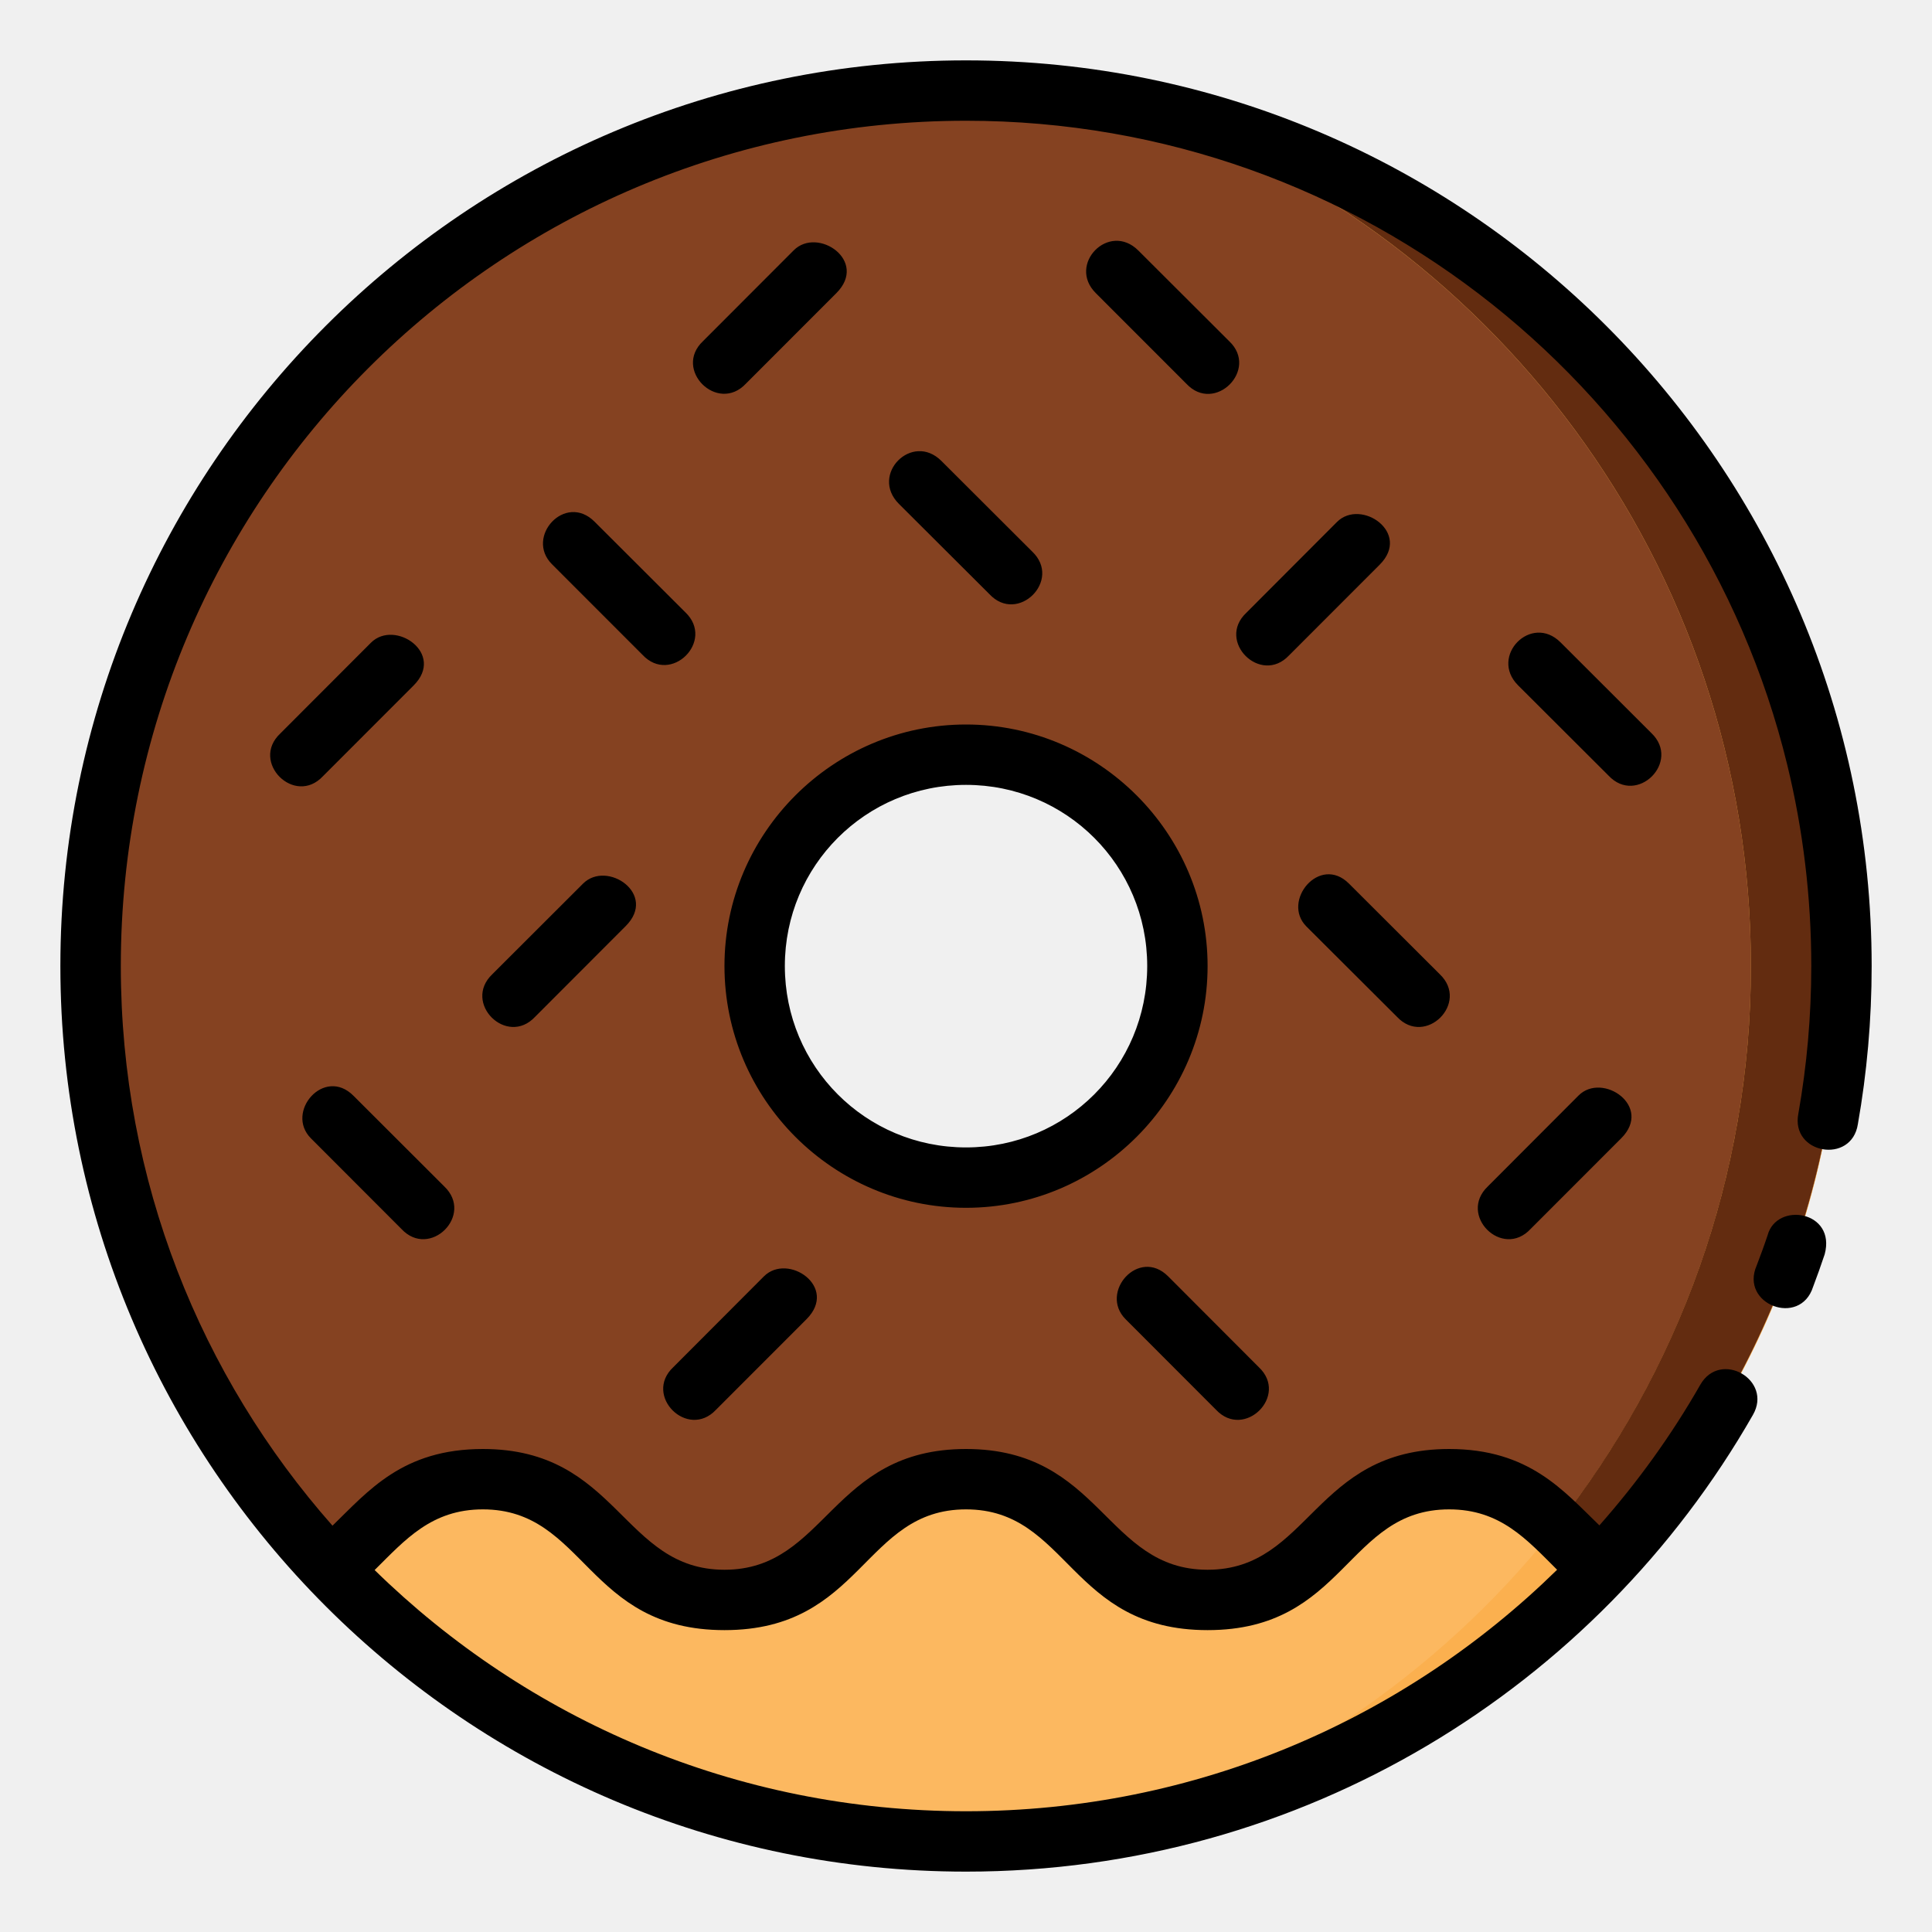
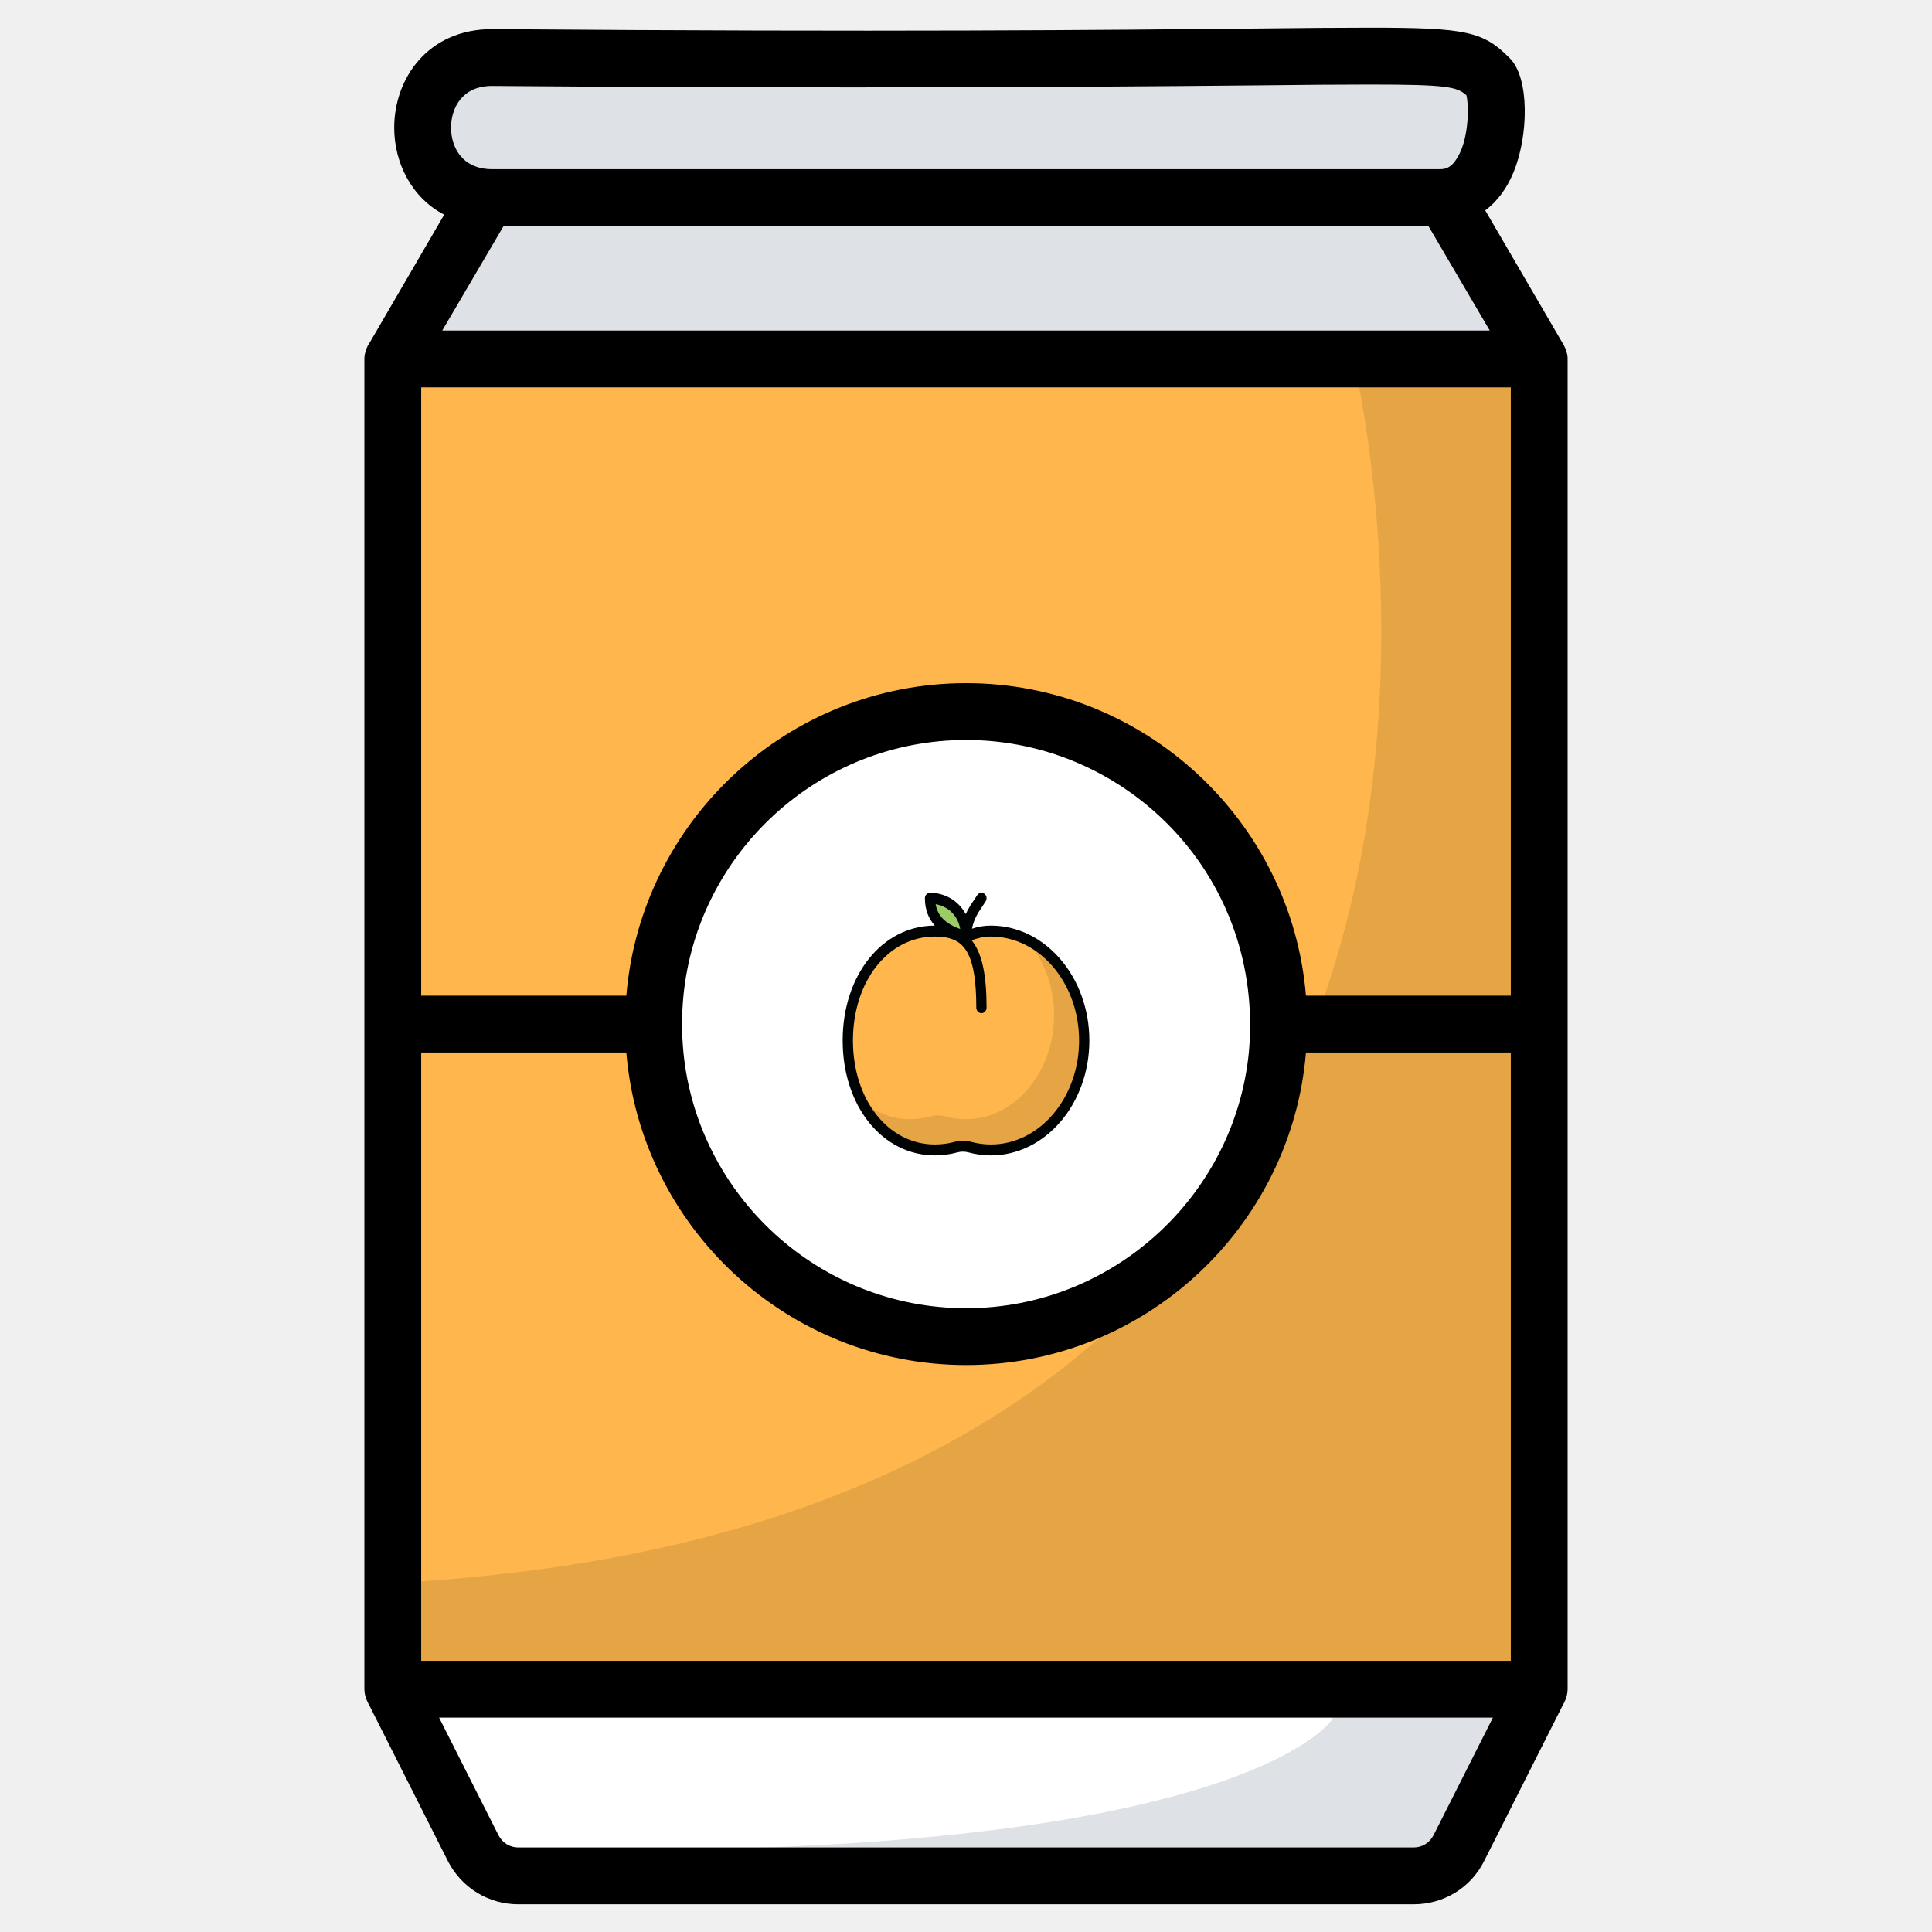
- <svg xmlns="http://www.w3.org/2000/svg" width="100%" height="100%" viewBox="0 0 64 64" version="1.1" xml:space="preserve" style="fill-rule:evenodd;clip-rule:evenodd;stroke-linejoin:round;stroke-miterlimit:2;">
-   <g transform="matrix(1,0,0,1,0,-1058.54)">
-     <path d="M32.001,1061.54C15.984,1061.54 3,1074.52 3,1090.54C3,1106.56 15.984,1119.54 32.001,1119.54C48.017,1119.54 61.001,1106.56 61.001,1090.54C61.001,1074.52 48.017,1061.54 32.001,1061.54ZM32.001,1083.54C32.001,1083.54 32.001,1083.54 32.001,1083.54C35.841,1083.54 39.001,1086.7 39.001,1090.54C39.001,1090.54 39.001,1090.54 39.001,1090.54C39.001,1094.38 35.841,1097.54 32.001,1097.54C32.001,1097.54 32.001,1097.54 32.001,1097.54C28.16,1097.54 25,1094.38 25,1090.54C25,1090.54 25,1090.54 25,1090.54C25,1086.7 28.16,1083.54 32.001,1083.54Z" style="fill:rgb(252,184,96);fill-rule:nonzero;" />
-     <path d="M32.001,1061.54C15.984,1061.54 3,1074.52 3,1090.54C3.015,1097.96 5.872,1105.1 10.988,1110.48C12.453,1109.29 13.351,1107.54 16,1107.54C20,1107.54 20,1111.54 24,1111.54C28.001,1111.54 28.001,1107.54 32.001,1107.54C36.001,1107.54 36.001,1111.54 40.001,1111.54C44.001,1111.54 44.001,1107.54 48.001,1107.54C50.66,1107.54 51.555,1109.31 53.028,1110.49C58.142,1105.11 60.996,1097.97 61.001,1090.54C61.001,1074.52 48.017,1061.54 32.001,1061.54ZM32.001,1083.54C32.001,1083.54 32.001,1083.54 32.001,1083.54C35.841,1083.54 39.001,1086.7 39.001,1090.54C39.001,1090.54 39.001,1090.54 39.001,1090.54C39.001,1094.38 35.841,1097.54 32.001,1097.54C32.001,1097.54 32.001,1097.54 32.001,1097.54C28.16,1097.54 25,1094.38 25,1090.54C25,1090.54 25,1090.54 25,1090.54C25,1086.7 28.16,1083.54 32.001,1083.54Z" style="fill:rgb(133,66,33);fill-rule:nonzero;" />
-     <path d="M37.343,1062.04C49.33,1065.97 58.001,1077.25 58.001,1090.54C58.001,1103.84 49.33,1115.11 37.343,1119.04C50.806,1116.53 61.001,1104.73 61.001,1090.54C61.001,1076.35 50.806,1064.55 37.343,1062.04Z" style="fill:rgb(251,176,79);fill-rule:nonzero;" />
-     <path d="M37.35,1062.04C49.334,1065.97 58.001,1077.25 58.001,1090.54C58.001,1097.55 55.587,1103.99 51.554,1109.1C52.042,1109.57 52.499,1110.07 53.028,1110.49C58.142,1105.11 60.996,1097.97 61.001,1090.54C61.001,1076.35 50.81,1064.55 37.35,1062.04Z" style="fill:rgb(99,44,16);fill-rule:nonzero;" />
-     <path d="M32.001,1060.54C15.444,1060.54 2,1073.99 2,1090.54C2,1107.1 15.444,1120.54 32.001,1120.54C43.153,1120.54 52.9,1114.45 58.068,1105.41C58.733,1104.25 56.991,1103.25 56.325,1104.41C55.372,1106.08 54.246,1107.64 52.982,1109.07C51.797,1107.93 50.661,1106.54 48.005,1106.54C43.521,1106.54 43.389,1110.54 40.003,1110.54C36.616,1110.54 36.485,1106.54 32.001,1106.54C27.517,1106.54 27.385,1110.54 23.999,1110.54C20.612,1110.54 20.48,1106.54 15.996,1106.54C13.336,1106.54 12.201,1107.93 11.014,1109.08C6.652,1104.14 4.002,1097.66 4.002,1090.54C4.002,1075.07 16.525,1062.54 32.001,1062.54C45.181,1062.54 56.221,1071.63 59.206,1083.88C59.726,1086.02 60.001,1088.25 60.001,1090.54C60.001,1092.21 59.853,1093.84 59.573,1095.43C59.309,1096.77 61.338,1097.12 61.544,1095.78C61.844,1094.08 62.001,1092.33 62.001,1090.54C62.001,1073.99 48.558,1060.54 32.001,1060.54L32.001,1060.54ZM26.295,1066.83L23.289,1069.84C22.288,1070.78 23.768,1072.25 24.708,1071.25L27.706,1068.25C28.772,1067.18 27.088,1066.04 26.295,1066.83ZM36.3,1068.25L39.298,1071.25C40.237,1072.26 41.717,1070.78 40.716,1069.84L37.71,1066.84C36.739,1065.87 35.343,1067.3 36.3,1068.25ZM29.776,1075.23L32.774,1078.22C33.713,1079.23 35.194,1077.76 34.192,1076.81L31.186,1073.81C30.215,1072.84 28.808,1074.26 29.776,1075.23ZM18.284,1077.23L21.282,1080.23C22.221,1081.24 23.701,1079.77 22.7,1078.82L19.694,1075.82C18.722,1074.85 17.384,1076.33 18.284,1077.23ZM44.29,1075.83L41.286,1078.84C40.284,1079.78 41.763,1081.25 42.702,1080.25L45.7,1077.25C46.766,1076.19 45.083,1075.04 44.29,1075.83ZM50.286,1081.24L53.282,1084.23C54.222,1085.24 55.702,1083.77 54.7,1082.82L51.696,1079.82C50.725,1078.85 49.329,1080.28 50.286,1081.24ZM12.289,1079.83L9.283,1082.84C8.282,1083.78 9.762,1085.26 10.701,1084.25L13.699,1081.25C14.765,1080.19 13.082,1079.04 12.289,1079.83ZM32.001,1082.54C27.594,1082.54 23.999,1086.14 23.999,1090.54C23.999,1094.95 27.594,1098.55 32.001,1098.55C36.407,1098.55 40.003,1094.95 40.003,1090.54C40.003,1086.14 36.407,1082.54 32.001,1082.54ZM32.001,1084.54C35.326,1084.54 38.003,1087.22 38.003,1090.54C38.003,1093.87 35.326,1096.55 32.001,1096.55C28.675,1096.55 25.999,1093.87 25.999,1090.54C25.999,1087.22 28.675,1084.54 32.001,1084.54ZM19.315,1087.81L16.311,1090.81C15.309,1091.76 16.79,1093.23 17.729,1092.22L20.725,1089.22C21.792,1088.16 20.107,1087.02 19.315,1087.81ZM43.276,1089.23L46.274,1092.22C47.214,1093.23 48.694,1091.76 47.692,1090.81L44.686,1087.81C43.716,1086.84 42.441,1088.39 43.276,1089.23ZM10.301,1096.25L13.297,1099.25C14.236,1100.26 15.717,1098.79 14.715,1097.84L11.711,1094.84C10.739,1093.86 9.431,1095.38 10.301,1096.25ZM52.292,1094.83L49.288,1097.84C48.287,1098.79 49.765,1100.26 50.704,1099.25L53.702,1096.25C54.768,1095.19 53.084,1094.04 52.292,1094.83ZM58.554,1099.46C58.441,1099.8 58.318,1100.13 58.193,1100.46C57.622,1101.75 59.632,1102.51 60.06,1101.17C60.194,1100.82 60.324,1100.45 60.445,1100.09C60.832,1098.65 58.853,1098.34 58.554,1099.46L58.554,1099.46ZM25.307,1100.82L22.303,1103.83C21.302,1104.77 22.78,1106.24 23.719,1105.24L26.717,1102.24C27.783,1101.17 26.101,1100.03 25.307,1100.82ZM37.286,1102.24L40.282,1105.24C41.221,1106.24 42.702,1104.77 41.7,1103.83L38.696,1100.82C37.725,1099.85 36.4,1101.35 37.286,1102.24ZM15.996,1108.54C19.395,1108.54 19.426,1112.54 23.999,1112.54C28.571,1112.54 28.602,1108.54 32.001,1108.54C35.399,1108.54 35.431,1112.54 40.003,1112.54C44.575,1112.54 44.606,1108.54 48.005,1108.54C49.705,1108.54 50.575,1109.54 51.581,1110.54C46.534,1115.49 39.632,1118.54 32.001,1118.54C24.368,1118.54 17.459,1115.49 12.41,1110.55C13.42,1109.55 14.291,1108.54 15.996,1108.54Z" style="fill-rule:nonzero;" />
+ <svg xmlns="http://www.w3.org/2000/svg" width="100%" height="100%" viewBox="0 0 68 68" version="1.1" xml:space="preserve" style="fill-rule:evenodd;clip-rule:evenodd;stroke-linejoin:round;stroke-miterlimit:2;">
+   <path d="M16.657,65.05L13.825,59.452L54.176,59.452L51.343,65.05C51.041,65.648 50.428,66.025 49.757,66.025L18.243,66.025C17.573,66.025 16.96,65.648 16.657,65.05Z" style="fill:white;fill-rule:nonzero;" />
+   <path d="M54.179,59.456L51.339,65.046C51.039,65.646 50.429,66.026 49.759,66.026L18.239,66.026C17.569,66.026 16.959,65.646 16.659,65.046C43.579,65.796 46.889,60.516 46.889,60.516L46.549,59.456L54.179,59.456Z" style="fill:rgb(222,225,230);fill-rule:nonzero;" />
+   <rect x="13.825" y="12.639" width="40.351" height="46.813" style="fill:rgb(255,183,77);" />
+   <path d="M54.179,12.636L54.179,59.456L13.829,59.456L13.829,55.716C57.649,53.396 47.629,12.636 47.629,12.636L54.179,12.636Z" style="fill:rgb(230,165,69);fill-rule:nonzero;" />
+   <path d="M17.151,6.955L13.825,12.639L54.176,12.639L50.85,6.955L17.151,6.955Z" style="fill:rgb(222,225,230);fill-rule:nonzero;" />
+   <path d="M50.681,6.955L17.32,6.955C14.058,6.955 14.061,2.025 17.32,2.025C51.727,2.298 51.068,1.376 52.42,2.75C52.871,3.194 52.889,6.955 50.681,6.955Z" style="fill:rgb(222,225,230);fill-rule:nonzero;" />
+   <path d="M13.825,36.045L54.176,36.045" style="fill:none;fill-rule:nonzero;" />
+   <circle cx="34" cy="36.045" r="11" style="fill:white;" />
+   <path d="M55.135,12.385C55.115,12.305 55.075,12.215 55.035,12.135C55.025,12.105 55.005,12.085 54.985,12.055L52.275,7.405C52.695,7.095 53.035,6.635 53.275,6.055C53.795,4.785 53.845,2.745 53.135,2.045C52.205,1.105 51.605,0.975 48.205,0.975C47.185,0.975 45.865,0.985 44.165,1.005C39.145,1.055 31.115,1.135 17.325,1.025C15.055,1.025 13.875,2.765 13.875,4.495C13.875,5.715 14.475,6.955 15.635,7.555L13.015,12.055C12.995,12.085 12.975,12.105 12.965,12.135C12.915,12.215 12.885,12.305 12.865,12.385C12.835,12.465 12.825,12.555 12.825,12.635L12.825,59.455C12.825,59.525 12.835,59.605 12.855,59.685C12.875,59.755 12.895,59.825 12.935,59.895C12.945,59.935 12.975,59.975 12.995,60.015L15.765,65.505C16.245,66.445 17.195,67.025 18.245,67.025L49.755,67.025C50.815,67.025 51.765,66.445 52.235,65.505L55.005,60.015C55.025,59.975 55.055,59.935 55.065,59.895C55.105,59.825 55.125,59.755 55.145,59.685C55.165,59.605 55.175,59.525 55.175,59.455L55.175,12.635C55.175,12.555 55.165,12.465 55.135,12.385ZM53.175,35.045L45.965,35.045C45.455,28.895 40.275,24.045 34.005,24.045C27.725,24.045 22.555,28.895 22.045,35.045L14.825,35.045L14.825,13.635L53.175,13.635L53.175,35.045ZM43.955,37.045C43.455,42.085 39.175,46.045 34.005,46.045C28.825,46.045 24.555,42.085 24.055,37.045C24.025,36.715 24.005,36.385 24.005,36.045C24.005,35.705 24.025,35.375 24.055,35.045C24.555,30.005 28.825,26.045 34.005,26.045C39.697,26.045 44.515,30.896 43.955,37.045ZM14.825,37.045L22.045,37.045C22.555,43.195 27.725,48.045 34.005,48.045C40.275,48.045 45.455,43.195 45.965,37.045L53.175,37.045L53.175,58.455L14.825,58.455L14.825,37.045ZM17.315,3.025C22.295,3.065 26.545,3.075 30.175,3.075C36.585,3.075 40.975,3.035 44.185,3.005C45.875,2.985 47.185,2.975 48.205,2.975C50.935,2.975 51.285,3.055 51.615,3.355C51.705,3.755 51.705,4.965 51.245,5.625C51.055,5.915 50.855,5.955 50.685,5.955L17.325,5.955C16.255,5.955 15.875,5.165 15.875,4.495C15.875,3.815 16.255,3.025 17.315,3.025ZM17.725,7.955L50.275,7.955L52.435,11.635L15.565,11.635L17.725,7.955ZM50.455,64.595C50.315,64.865 50.055,65.025 49.755,65.025L18.245,65.025C17.945,65.025 17.685,64.865 17.545,64.595L15.455,60.455L52.545,60.455L50.455,64.595Z" style="fill-rule:nonzero;" />
+   <g transform="matrix(0.361766,0,0,0.385129,34.0005,36.045)">
+     <g transform="matrix(1,0,0,1,-12,-12)">
+       <clipPath id="_clip1">
+         <rect x="0" y="0" width="24" height="24" />
+       </clipPath>
+       <g clip-path="url(#_clip1)">
+         <path d="M14.42,3C13.796,2.999 13.177,3.094 12.582,3.282C12.749,2.432 13.18,1.81 13.58,1.257C13.701,1.089 13.817,0.929 13.919,0.773C13.972,0.692 14,0.597 14,0.5C14,0.226 13.774,-0 13.5,-0C13.331,-0 13.173,0.085 13.081,0.227C12.988,0.37 12.881,0.517 12.77,0.671C12.515,1.024 12.216,1.441 11.971,1.949C11.247,0.673 9.876,0 8.5,0C8.226,0 8,0.226 8,0.5C8,1.616 8.407,2.419 8.966,3C3.854,3.005 0,7.517 0,13.5C0,19.486 3.858,24 8.974,24C9.713,24 10.451,23.907 11.167,23.723C11.514,23.633 11.881,23.633 12.227,23.723C12.944,23.907 13.681,24 14.421,24C19.703,24 24,19.29 24,13.5C24,7.71 19.703,3 14.42,3Z" style="fill:rgb(0,3,4);fill-rule:nonzero;" />
+         <path d="M11.437,3.313C9.994,2.823 9.231,2.1 9.045,1.044C10.139,1.224 11.175,1.954 11.437,3.313Z" style="fill:rgb(156,204,101);fill-rule:nonzero;" />
+         <path d="M14.42,23C13.765,23 13.112,22.917 12.477,22.754C11.966,22.623 11.429,22.623 10.918,22.754C10.283,22.917 9.63,23 8.974,23C4.428,23 1,18.916 1,13.5C1,8.084 4.428,4 8.974,4C9.191,4 9.424,4.012 9.663,4.033L9.713,4.038C9.81,4.047 9.911,4.064 10.01,4.076C11.955,4.387 13,5.812 13,10.5C13,10.774 13.226,11 13.5,11C13.774,11 14,10.774 14,10.5C14,7.494 13.561,5.512 12.548,4.344C13.205,4.127 13.708,4 14.421,4C19.15,4 23,8.262 23,13.5C23,18.738 19.151,23 14.42,23Z" style="fill:rgb(255,183,77);fill-rule:nonzero;" />
+         <path d="M18.68,5.265C19.855,6.891 20.563,8.948 20.563,11.188C20.563,16.426 16.713,20.688 11.983,20.688C11.328,20.688 10.675,20.605 10.04,20.441C9.528,20.31 8.992,20.31 8.48,20.441C7.845,20.605 7.192,20.688 6.536,20.688C5.219,20.69 3.926,20.329 2.8,19.645C4.238,21.72 6.43,23 8.974,23C9.629,23 10.284,22.917 10.918,22.754C11.43,22.623 11.966,22.623 12.478,22.754C13.112,22.917 13.765,23 14.42,23C19.15,23 23,18.738 23,13.5C23,9.979 21.257,6.906 18.68,5.265Z" style="fill-opacity:0.1;fill-rule:nonzero;" />
+       </g>
+     </g>
  </g>
</svg>
